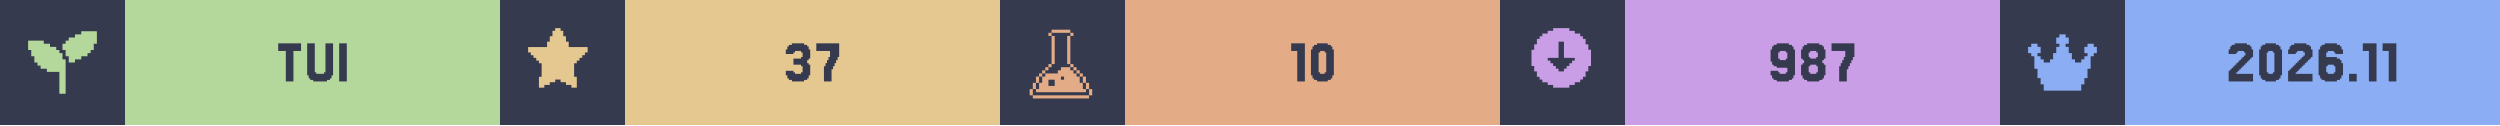
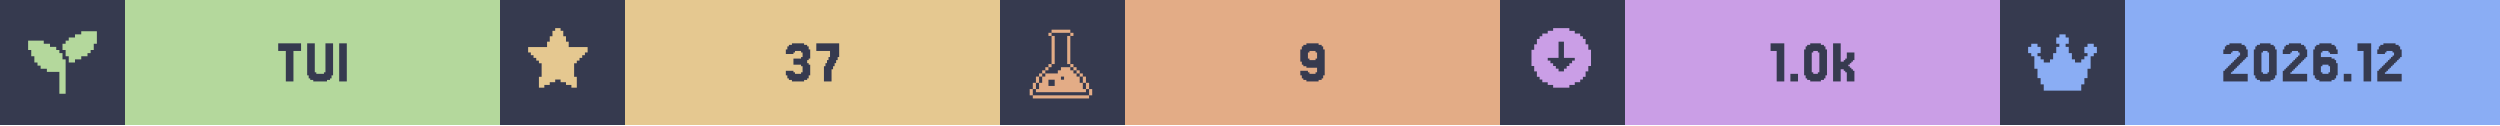
<svg xmlns="http://www.w3.org/2000/svg" width="1200" viewBox="0 0 200 10">
  <g>
    <rect width="200" height="10" fill="#363a4f" />
    <g class="badge" transform="translate(0 0)">
      <path transform="translate(2 2) scale(0.25)" fill="#b4d89c" d="M 18 2 L 18 3 L 16 3 L 16 4 L 14 4 L 14 5 L 13 5 L 13 6 L 12 6 L 12 8 L 13 8 L 13 10 L 14 10 L 14 12 L 16 12 L 16 11 L 18 11 L 18 10 L 20 10 L 20 9 L 21 9 L 21 8 L 22 8 L 22 6 L 23 6 L 23 2 L 18 2 z M 1 5 L 1 8 L 2 8 L 2 10 L 3 10 L 3 12 L 4 12 L 4 13 L 5 13 L 5 14 L 7 14 L 7 15 L 11 15 L 11 22 L 13 22 L 13 11 L 12 11 L 12 9 L 11 9 L 11 8 L 10 8 L 10 7 L 8 7 L 8 6 L 6 6 L 6 5 L 1 5 z" />
      <rect fill="#b4d89c" width="30" height="10" x="10" y="0" />
      <path fill="#363a4f" d="M24.085 3.467V4.077H23.476V6.516H22.866V4.077H22.256V3.467Z M25.305 5.785V5.907H25.915V5.785H26.037V3.467H26.646V6.029H26.524V6.272H26.402V6.394H26.159V6.516H25.061V6.394H24.817V6.272H24.695V6.029H24.573V3.467H25.183V5.785Z M27.744 3.467V6.516H27.134V3.467Z" />
    </g>
    <g class="badge" transform="translate(40 0)">
      <path transform="" fill="#e5c890" d="M5.929 6.145h.216v.866h-.433v-.217H5.28v-.216h-.432v-.216h-.433v.216H3.98v.216h-.433v.217h-.433v-.866h.217V5.063h-.217v-.216H2.9V4.63h-.217v-.216h-.216v-.217H2.25v-.432h1.515v-.433h.216v-.433h.216v-.433h.217V2.25h.433v.216h.216v.433h.216v.433h.217v.433H7.01v.432h-.217v.217h-.216v.216h-.216v.217h-.217v.216H5.93z" />
      <rect fill="#e5c890" width="30" height="10" x="10" y="0" />
      <path fill="#363a4f" d="M23.476 5.663V5.785H23.598V5.907H24.085V5.785H24.207V5.297H24.085V5.175H23.476V4.687H24.085V4.565H24.207V4.199H24.085V4.077H23.598V4.199H23.476V4.321H22.866V3.955H22.988V3.711H23.11V3.589H23.354V3.467H24.329V3.589H24.573V3.711H24.695V3.955H24.817V4.687H24.695V4.809H24.573V5.053H24.695V5.175H24.817V6.029H24.695V6.272H24.573V6.394H24.329V6.516H23.354V6.394H23.11V6.272H22.988V6.029H22.866V5.663Z M26.037 5.297V5.053H26.159V4.809H26.28V4.565H26.402V4.077H25.305V3.467H27.134V4.565H27.012V4.809H26.89V5.053H26.768V5.297H26.646V5.541H26.524V6.516H25.915V5.297Z" />
    </g>
    <g class="badge" transform="translate(80 0)">
      <path transform="translate(2 2) scale(0.25)" fill="#e3ac86" d="M 8.502 1.5 L 8.502 2.5 L 14.504 2.5 L 14.504 1.5 L 8.502 1.5 z M 14.504 2.5 L 14.504 3.5 L 15.504 3.5 L 15.504 2.5 L 14.504 2.5 z M 14.504 3.5 L 13.502 3.5 L 13.502 12.502 L 14.504 12.502 L 14.504 3.5 z M 14.504 12.502 L 14.504 13.502 L 15.504 13.502 L 15.504 12.502 L 14.504 12.502 z M 15.504 13.502 L 15.504 14.504 L 16.504 14.504 L 16.504 15.504 L 17.504 15.504 L 17.504 16.504 L 18.504 16.504 L 18.504 15.502 L 17.504 15.502 L 17.504 14.502 L 16.504 14.502 L 16.504 13.502 L 15.504 13.502 z M 18.504 16.504 L 18.504 18.504 L 19.504 18.504 L 19.504 16.504 L 18.504 16.504 z M 19.504 18.504 L 19.504 20.504 L 20.504 20.504 L 20.504 18.504 L 19.504 18.504 z M 20.504 20.504 L 20.504 22.504 L 21.504 22.504 L 21.504 20.504 L 20.504 20.504 z M 19.504 20.504 L 18.504 20.504 L 18.504 18.504 L 17.504 18.504 L 17.504 16.504 L 16.504 16.504 L 16.504 15.504 L 15.504 15.504 L 15.504 14.504 L 14.504 14.504 L 14.504 13.502 L 11.502 13.502 L 11.502 14.504 L 10.502 14.504 L 10.502 15.504 L 6.502 15.504 L 6.502 16.504 L 5.5 16.504 L 5.5 18.504 L 4.5 18.504 L 4.5 20.504 L 3.5 20.504 L 3.5 21.504 L 19.504 21.504 L 19.504 20.504 z M 3.5 20.504 L 3.5 18.504 L 2.5 18.504 L 2.5 20.504 L 3.5 20.504 z M 2.5 20.504 L 1.5 20.504 L 1.5 22.504 L 2.5 22.504 L 2.5 20.504 z M 3.5 18.504 L 4.5 18.504 L 4.5 16.504 L 3.5 16.504 L 3.5 18.504 z M 4.5 16.504 L 5.5 16.504 L 5.5 15.504 L 6.502 15.504 L 6.502 14.504 L 7.502 14.504 L 7.502 13.502 L 6.502 13.502 L 6.502 14.502 L 5.5 14.502 L 5.5 15.502 L 4.5 15.502 L 4.5 16.504 z M 7.502 13.502 L 8.502 13.502 L 8.502 12.502 L 7.502 12.502 L 7.502 13.502 z M 8.502 12.502 L 9.502 12.502 L 9.502 3.5 L 8.502 3.5 L 8.502 12.502 z M 8.502 3.5 L 8.502 2.5 L 7.502 2.5 L 7.502 3.5 L 8.502 3.5 z M 11.502 16.504 L 12.502 16.504 L 12.502 17.504 L 11.502 17.504 L 11.502 16.504 z M 7.502 17.504 L 9.502 17.504 L 9.502 19.504 L 7.502 19.504 L 7.502 17.504 z M 2.5 22.506 L 2.5 23.506 L 20.504 23.506 L 20.504 22.506 L 2.5 22.506 z" />
      <rect fill="#e3ac86" width="30" height="10" x="10" y="0" />
-       <path fill="#363a4f" d="M24.39 3.467V6.516H23.78V4.077H23.293V3.467Z M26.585 6.029V6.272H26.463V6.394H26.22V6.516H25.366V6.394H25.122V6.272H25V6.029H24.878V3.955H25V3.711H25.122V3.589H25.366V3.467H26.22V3.589H26.463V3.711H26.585V3.955H26.707V6.029ZM25.61 5.785V5.907H25.976V5.785H26.098V4.199H25.976V4.077H25.61V4.199H25.488V5.785Z" />
+       <path fill="#363a4f" d="M25.366 4.687V4.199H25.244V4.077H24.756V4.199H24.634V4.687H24.756V4.809H25.244V4.687ZM24.146 6.272V6.029H24.024V5.663H24.634V5.785H24.756V5.907H25.244V5.785H25.366V5.419H24.512V5.297H24.268V5.175H24.146V4.931H24.024V3.955H24.146V3.711H24.268V3.589H24.512V3.467H25.488V3.589H25.732V3.711H25.854V3.955H25.976V6.029H25.854V6.272H25.732V6.394H25.488V6.516H24.512V6.394H24.268V6.272Z" />
    </g>
    <g class="badge" transform="translate(120 0)">
      <path transform="" fill="#ca9ee6" d="M5.55 6.794h.432v-.216h.433v-.216h.216v-.217h.217v-.433h.216V5.28h.217V3.981h-.217v-.433h-.216v-.433h-.217V2.9h-.216v-.217h-.433v-.216h-.433V2.25h-1.298v.216h-.433v.216h-.433V2.9h-.216v.216h-.217v.433h-.216v.433h-.217v1.298h.217v.433h.216v.433h.217v.217h.216v.216h.433v.216h.433v.217h1.298zm-1.083-1.298v-.217h-.216v-.216h-.217v-.216h-.216V4.63h.866V3.332h.432V4.63h.866v.217h-.216v.216h-.217v.216h-.216v.217h-.217v.216h-.432v-.216z" />
      <rect fill="#ca9ee6" width="30" height="10" x="10" y="0" />
-       <path fill="#363a4f" d="M22.988 4.687V4.199H22.866V4.077H22.378V4.199H22.256V4.687H22.378V4.809H22.866V4.687ZM21.768 6.272V6.029H21.646V5.663H22.256V5.785H22.378V5.907H22.866V5.785H22.988V5.419H22.134V5.297H21.89V5.175H21.768V4.931H21.646V3.955H21.768V3.711H21.89V3.589H22.134V3.467H23.11V3.589H23.354V3.711H23.476V3.955H23.598V6.029H23.476V6.272H23.354V6.394H23.11V6.516H22.134V6.394H21.89V6.272Z M24.817 4.565V4.687H25.305V4.565H25.427V4.199H25.305V4.077H24.817V4.199H24.695V4.565ZM25.915 5.053V5.175H26.037V6.029H25.915V6.272H25.793V6.394H25.549V6.516H24.573V6.394H24.329V6.272H24.207V6.029H24.085V5.175H24.207V5.053H24.329V4.809H24.207V4.687H24.085V3.955H24.207V3.711H24.329V3.589H24.573V3.467H25.549V3.589H25.793V3.711H25.915V3.955H26.037V4.687H25.915V4.809H25.793V5.053ZM24.817 5.785V5.907H25.305V5.785H25.427V5.297H25.305V5.175H24.817V5.297H24.695V5.785Z M27.256 5.297V5.053H27.378V4.809H27.5V4.565H27.622V4.077H26.524V3.467H28.354V4.565H28.232V4.809H28.11V5.053H27.988V5.297H27.866V5.541H27.744V6.516H27.134V5.297Z" />
+       <path fill="#363a4f" d="M22.744 3.467V6.516H22.134V4.077H21.646V3.467Z M23.841 5.907V6.516H23.232V5.907Z M26.037 6.029V6.272H25.915V6.394H25.671V6.516H24.817V6.394H24.573V6.272H24.451V6.029H24.329V3.955H24.451V3.711H24.573V3.589H24.817V3.467H25.671V3.589H25.915V3.711H26.037V3.955H26.159V6.029ZM25.061 5.785V5.907H25.427V5.785H25.549V4.199H25.427V4.077H25.061V4.199H24.939V5.785Z M27.5 4.931V4.809H27.622V4.687H27.744V4.199H28.354V4.809H28.232V4.931H28.11V5.053H27.988V5.175H27.866V5.297H27.988V5.419H28.11V5.541H28.232V5.663H28.354V6.516H27.744V5.785H27.622V5.663H27.5V5.541H27.256V6.516H26.646V3.467H27.256V4.931Z" />
    </g>
    <g class="badge" transform="translate(160 0)">
      <path transform="translate(2 2) scale(0.25)" fill="#8aadf4" d="M23 7v2h-1v1h-1v4h-1v3h-1v2h-1v2H6v-2H5v-2H4v-3H3v-4H2V9H1V7h1V6h2v1h1v2H4v1h1v1h1v1h2v-1h1V9h1V7h1V6h-1V4h1V3h2v1h1v2h-1v1h1v2h1v2h1v1h2v-1h1v-1h1V9h-1V7h1V6h2v1z" />
      <rect fill="#8aadf4" width="30" height="10" x="10" y="0" />
-       <path fill="#363a4f" d="M19.024 5.663V5.785H18.902V5.907H20.244V6.516H18.293V5.663H18.415V5.541H18.537V5.419H18.659V5.297H18.78V5.175H18.902V5.053H19.024V4.931H19.146V4.809H19.268V4.687H19.39V4.565H19.512V4.443H19.634V4.199H19.512V4.077H19.024V4.199H18.902V4.321H18.293V3.955H18.415V3.711H18.537V3.589H18.78V3.467H19.756V3.589H20V3.711H20.122V3.955H20.244V4.565H20.122V4.687H20V4.809H19.878V4.931H19.756V5.053H19.634V5.175H19.512V5.297H19.39V5.419H19.268V5.541H19.146V5.663Z M22.439 6.029V6.272H22.317V6.394H22.073V6.516H21.22V6.394H20.976V6.272H20.854V6.029H20.732V3.955H20.854V3.711H20.976V3.589H21.22V3.467H22.073V3.589H22.317V3.711H22.439V3.955H22.561V6.029ZM21.463 5.785V5.907H21.829V5.785H21.951V4.199H21.829V4.077H21.463V4.199H21.341V5.785Z M23.78 5.663V5.785H23.659V5.907H25V6.516H23.049V5.663H23.171V5.541H23.293V5.419H23.415V5.297H23.537V5.175H23.659V5.053H23.78V4.931H23.902V4.809H24.024V4.687H24.146V4.565H24.268V4.443H24.39V4.199H24.268V4.077H23.78V4.199H23.659V4.321H23.049V3.955H23.171V3.711H23.293V3.589H23.537V3.467H24.512V3.589H24.756V3.711H24.878V3.955H25V4.565H24.878V4.687H24.756V4.809H24.634V4.931H24.512V5.053H24.39V5.175H24.268V5.297H24.146V5.419H24.024V5.541H23.902V5.663Z M26.22 5.785V5.907H26.707V5.785H26.829V5.297H26.707V5.175H26.22V5.297H26.098V5.785ZM26.098 4.565H26.951V4.687H27.195V4.809H27.317V5.053H27.439V6.029H27.317V6.272H27.195V6.394H26.951V6.516H25.976V6.394H25.732V6.272H25.61V6.029H25.488V3.955H25.61V3.711H25.732V3.589H25.976V3.467H26.951V3.589H27.195V3.711H27.317V3.955H27.439V4.321H26.829V4.199H26.707V4.077H26.22V4.199H26.098Z M28.537 5.907V6.516H27.927V5.907Z M30.122 3.467V6.516H29.512V4.077H29.024V3.467Z M31.707 3.467V6.516H31.098V4.077H30.61V3.467Z" />
+       <path fill="#363a4f" d="M18.598 5.663V5.785H18.476V5.907H19.817V6.516H17.866V5.663H17.988V5.541H18.11V5.419H18.232V5.297H18.354V5.175H18.476V5.053H18.598V4.931H18.72V4.809H18.841V4.687H18.963V4.565H19.085V4.443H19.207V4.199H19.085V4.077H18.598V4.199H18.476V4.321H17.866V3.955H17.988V3.711H18.11V3.589H18.354V3.467H19.329V3.589H19.573V3.711H19.695V3.955H19.817V4.565H19.695V4.687H19.573V4.809H19.451V4.931H19.329V5.053H19.207V5.175H19.085V5.297H18.963V5.419H18.841V5.541H18.72V5.663Z M22.012 6.029V6.272H21.89V6.394H21.646V6.516H20.793V6.394H20.549V6.272H20.427V6.029H20.305V3.955H20.427V3.711H20.549V3.589H20.793V3.467H21.646V3.589H21.89V3.711H22.012V3.955H22.134V6.029ZM21.037 5.785V5.907H21.402V5.785H21.524V4.199H21.402V4.077H21.037V4.199H20.915V5.785Z M23.354 5.663V5.785H23.232V5.907H24.573V6.516H22.622V5.663H22.744V5.541H22.866V5.419H22.988V5.297H23.11V5.175H23.232V5.053H23.354V4.931H23.476V4.809H23.598V4.687H23.72V4.565H23.841V4.443H23.963V4.199H23.841V4.077H23.354V4.199H23.232V4.321H22.622V3.955H22.744V3.711H22.866V3.589H23.11V3.467H24.085V3.589H24.329V3.711H24.451V3.955H24.573V4.565H24.451V4.687H24.329V4.809H24.207V4.931H24.085V5.053H23.963V5.175H23.841V5.297H23.72V5.419H23.598V5.541H23.476V5.663Z M25.793 5.785V5.907H26.28V5.785H26.402V5.297H26.28V5.175H25.793V5.297H25.671V5.785ZM25.671 4.565H26.524V4.687H26.768V4.809H26.89V5.053H27.012V6.029H26.89V6.272H26.768V6.394H26.524V6.516H25.549V6.394H25.305V6.272H25.183V6.029H25.061V3.955H25.183V3.711H25.305V3.589H25.549V3.467H26.524V3.589H26.768V3.711H26.89V3.955H27.012V4.321H26.402V4.199H26.28V4.077H25.793V4.199H25.671Z M28.11 5.907V6.516H27.5V5.907Z M29.695 3.467V6.516H29.085V4.077H28.598V3.467Z M30.915 5.663V5.785H30.793V5.907H32.134V6.516H30.183V5.663H30.305V5.541H30.427V5.419H30.549V5.297H30.671V5.175H30.793V5.053H30.915V4.931H31.037V4.809H31.159V4.687H31.28V4.565H31.402V4.443H31.524V4.199H31.402V4.077H30.915V4.199H30.793V4.321H30.183V3.955H30.305V3.711H30.427V3.589H30.671V3.467H31.646V3.589H31.89V3.711H32.012V3.955H32.134V4.565H32.012V4.687H31.89V4.809H31.768V4.931H31.646V5.053H31.524V5.175H31.402V5.297H31.28V5.419H31.159V5.541H31.037V5.663Z" />
    </g>
  </g>
</svg>
